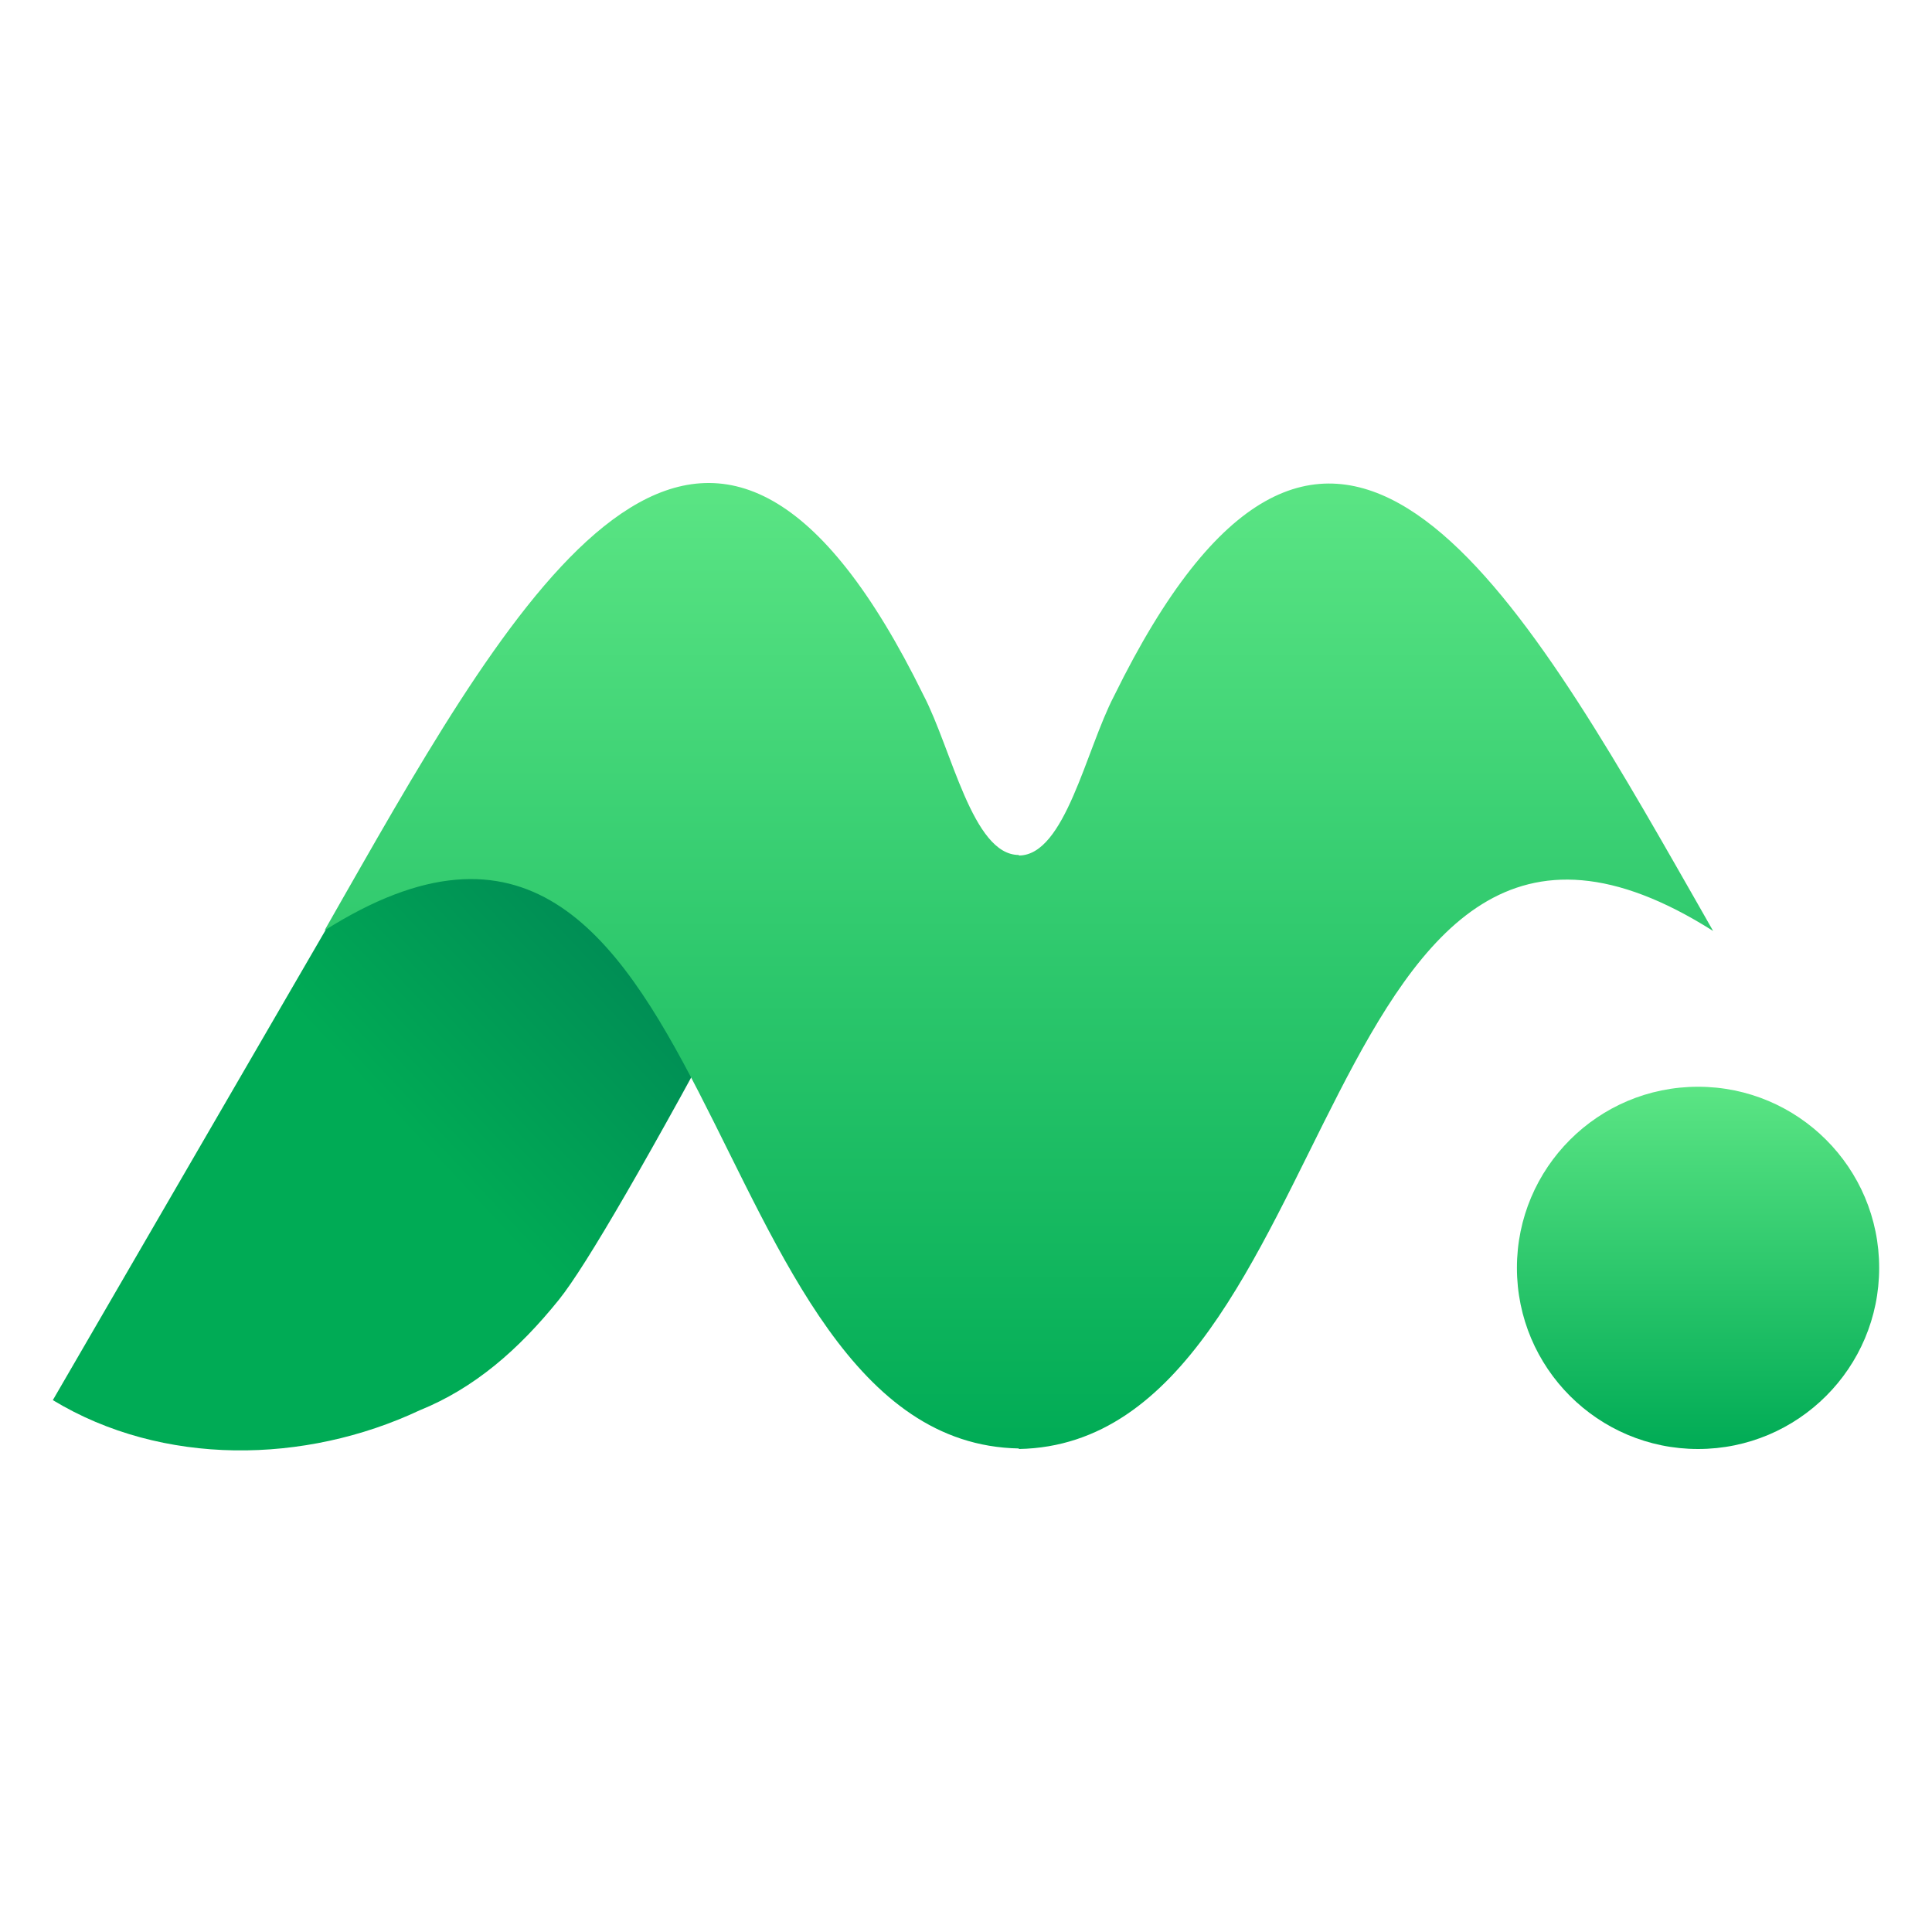
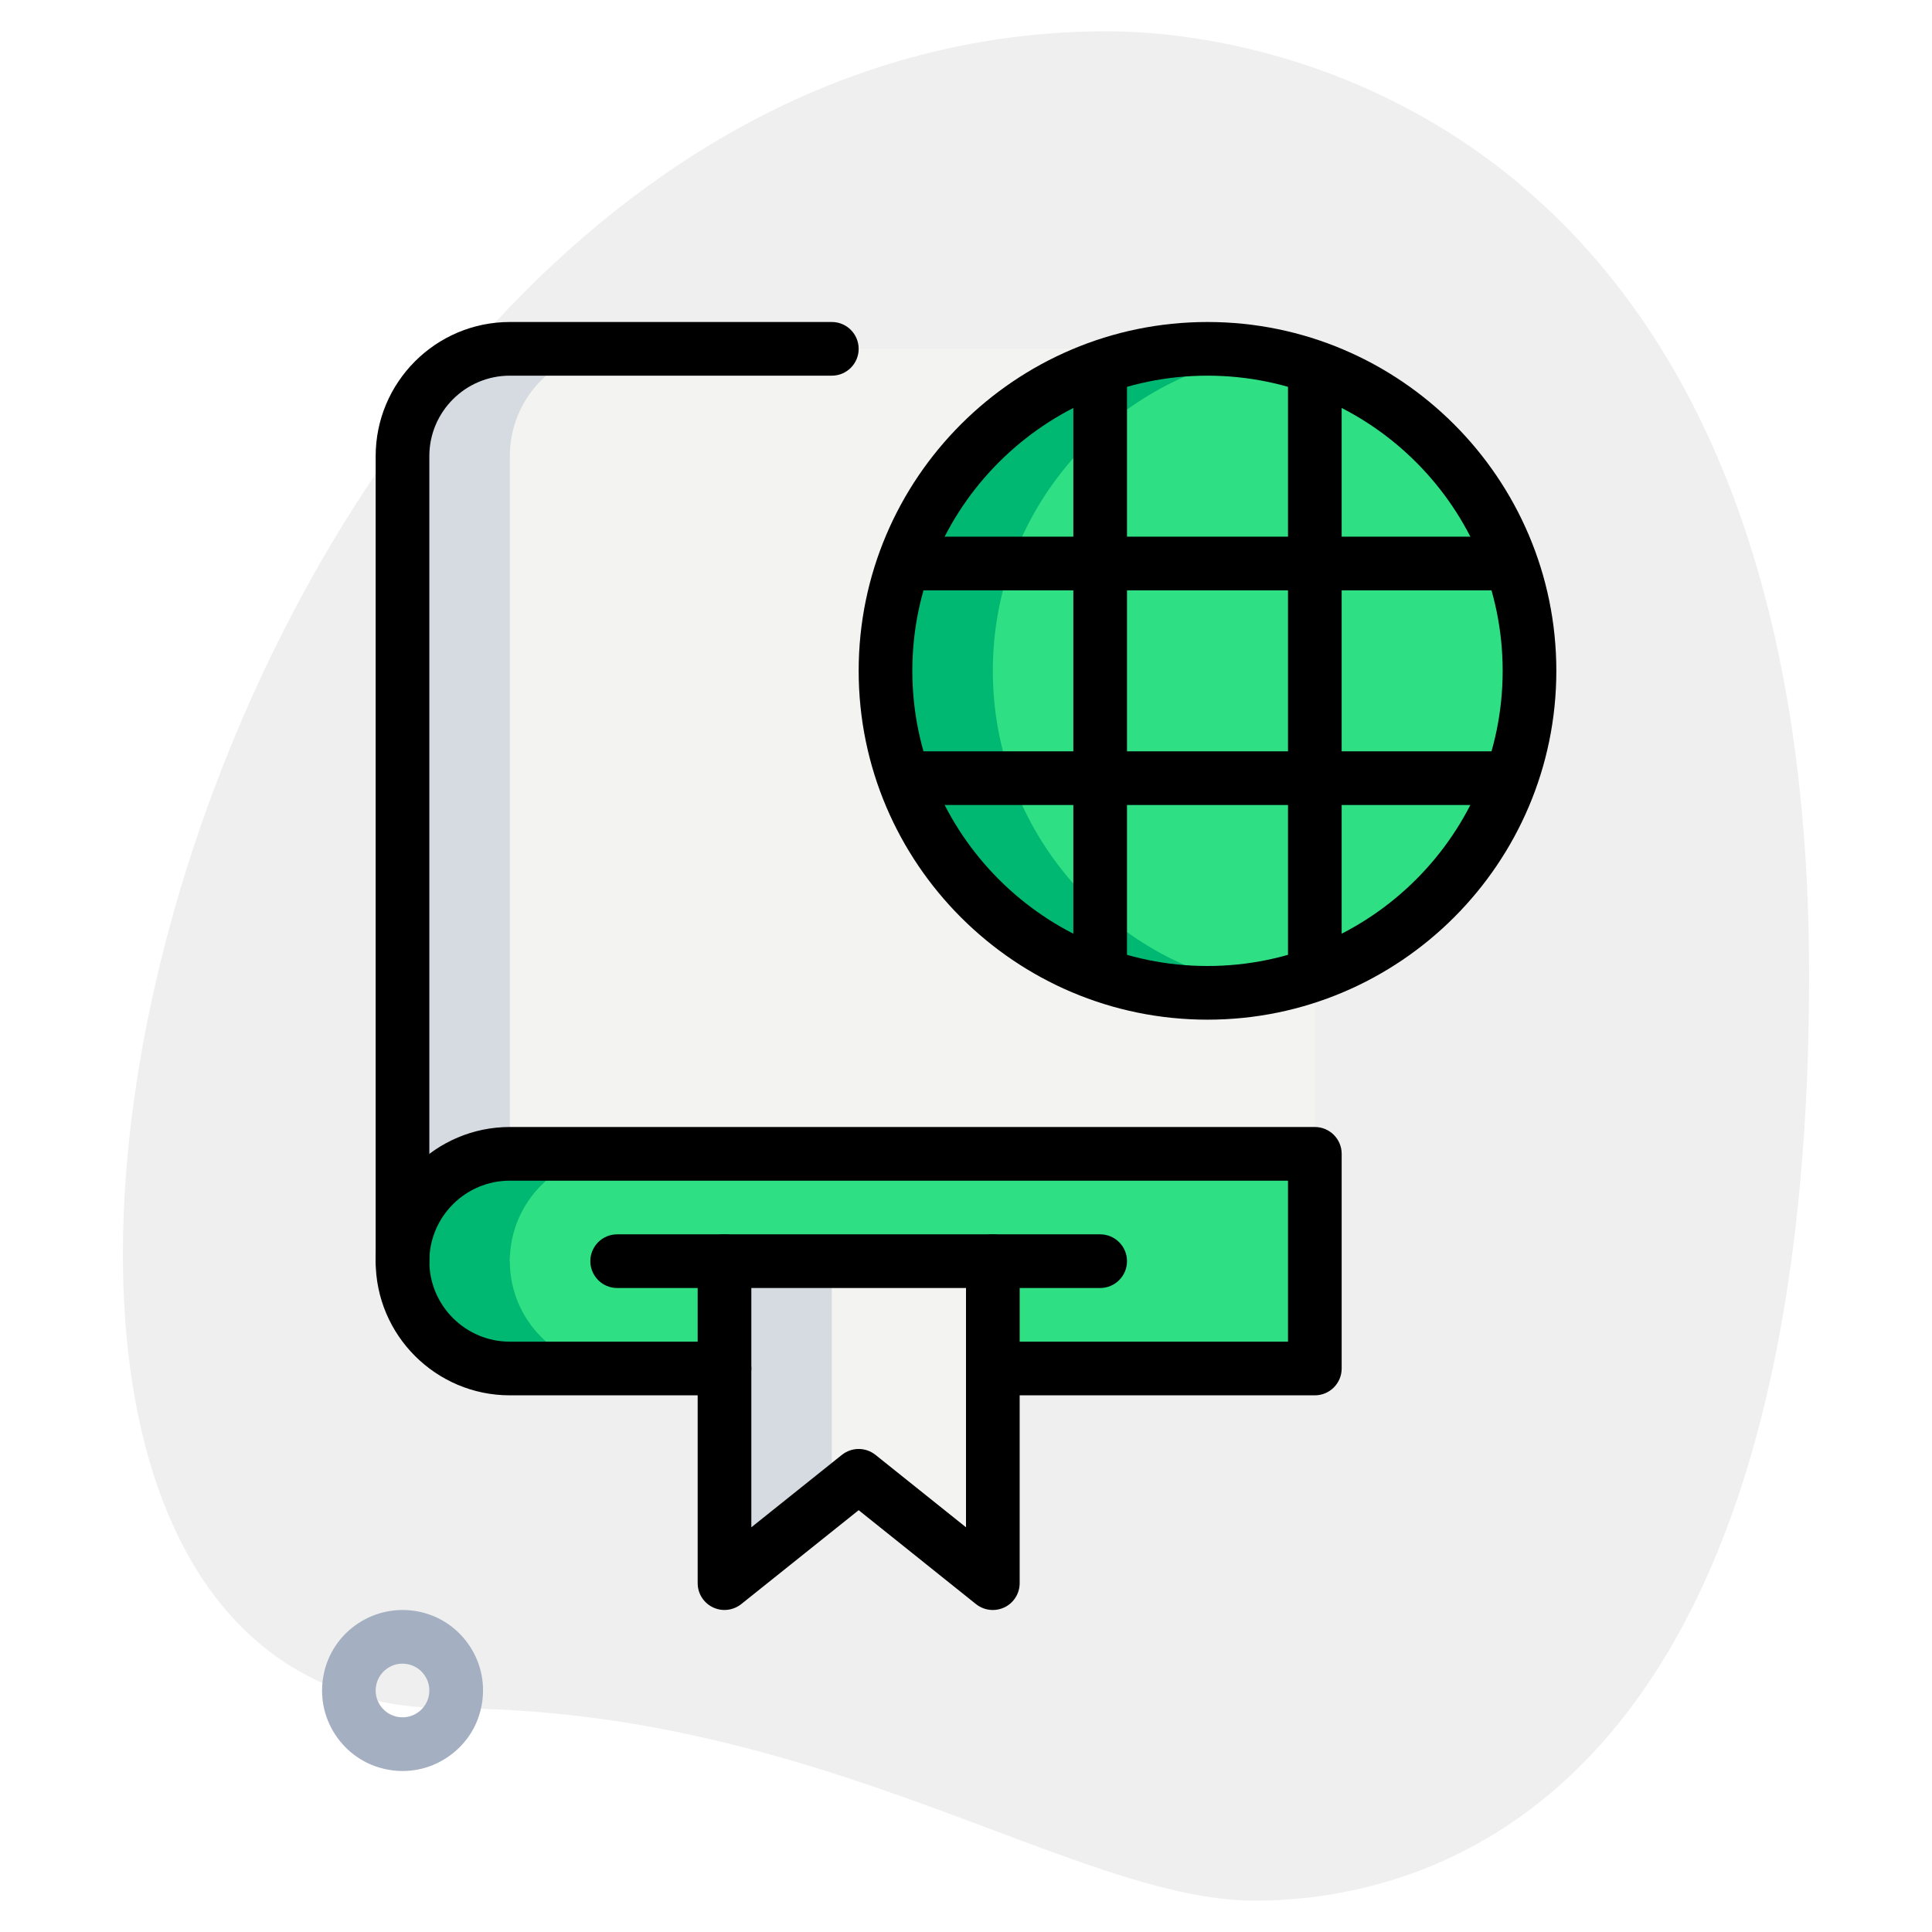
- <svg xmlns="http://www.w3.org/2000/svg" height="512" viewBox="0 0 512 512" width="512">
-   <linearGradient id="a" x1="100%" x2="50%" y1="5.663%" y2="50%">
-     <stop offset="0" stop-color="#007b55" />
-     <stop offset="1" stop-color="#00ab55" />
-   </linearGradient>
-   <linearGradient id="b" x1="50%" x2="50%" y1="0%" y2="100%">
-     <stop offset="0" stop-color="#5be584" />
-     <stop offset="1" stop-color="#00ab55" />
-   </linearGradient>
-   <g fill="none" fill-rule="evenodd" transform="translate(14 128)">
-     <path d="m92.807 83.107c44.289 22.889 46.308 23.935 46.401 23.98.012.009.642.333 44.793 23.153-26.072 48.54-42.693 77.266-49.868 86.179-10.759 13.37-22.495 23.493-36.93 29.334-30.346 14.262-68.07 14.929-97.202-2.704z" fill="url(#a)" />
-     <g fill="url(#b)">
-       <path d="m430.31 101.726c-46.271-80.956-94.1-157.228-149.043-45.344-7.516 14.383-12.995 42.337-25.267 42.337v-.142c-12.272 0-17.749-27.953-25.265-42.337-54.945-111.885-102.774-35.612-149.045 45.344-3.482 6.105-6.827 11.932-9.69 16.996 106.038-67.127 97.11 135.666 184 137.278v.142c86.891-1.611 77.962-204.405 184-137.28-2.861-5.062-6.206-10.889-9.69-16.994" />
-       <path d="m436 256c26.509 0 48-21.491 48-48s-21.491-48-48-48-48 21.491-48 48 21.491 48 48 48" />
-     </g>
-   </g>
+ <svg xmlns="http://www.w3.org/2000/svg" id="_x31_px" height="512" viewBox="0 0 36 36" width="512">
+   <path d="m8.377 31.833c6.917 0 11.667 3.583 15 3.583s10.333-1.916 10.333-17.249-9.417-17.584-13.083-17.584c-17.167 0-24.5 31.25-12.25 31.25z" fill="#efefef" />
+   <path d="m7.503 33c-.077 0-.154-.006-.231-.018-.396-.061-.744-.272-.981-.596-.236-.323-.333-.719-.272-1.115s.272-.745.596-.981c.323-.237.723-.332 1.115-.273.396.061.744.272.981.596.236.323.333.719.272 1.115s-.272.745-.596.981c-.26.191-.568.291-.884.291zm-.004-2c-.105 0-.208.033-.295.097-.107.079-.178.195-.198.327-.021.132.012.264.091.372.079.107.195.178.327.198s.264-.012.372-.091c.107-.079.178-.195.198-.327.021-.132-.012-.264-.091-.372-.079-.107-.195-.178-.327-.198-.025-.004-.052-.006-.077-.006z" fill="#a4afc1" />
+   <path d="m7.5 23.5h17v-15c0-1.105-.895-2-2-2h-6-7c-1.105 0-2 .895-2 2z" fill="#f3f3f1" />
+   <path d="m18.5 25.5h6v-4h-15c-1.105 0-2 .895-2 2 0 1.105.895 2 2 2h4z" fill="#2fdf84" />
+   <path d="m13.5 23.5v6l2.5-2 2.5 2v-6z" fill="#f3f3f1" />
+   <circle cx="22.5" cy="12.5" fill="#2fdf84" r="6" />
+   <path d="m18.5 12.5c0-2.972 2.163-5.433 5-5.91-.326-.055-.659-.09-1-.09-3.314 0-6 2.686-6 6s2.686 6 6 6c.341 0 .674-.035 1-.09-2.837-.477-5-2.938-5-5.91z" fill="#00b871" />
+   <path d="m11.5 6.5h-2c-1.105 0-2 .895-2 2v15h2v-15c0-1.105.895-2 2-2z" fill="#d5dbe1" />
+   <path d="m9.5 23.5c0-1.105.895-2 2-2h-2c-1.105 0-2 .895-2 2s.895 2 2 2h2c-1.105 0-2-.895-2-2z" fill="#00b871" />
+   <path d="m15.5 23.5h-2v6l2-1.6z" fill="#d5dbe1" />
+   <path d="m22.5 19c-3.584 0-6.5-2.916-6.5-6.5s2.916-6.5 6.5-6.5 6.5 2.916 6.5 6.5-2.916 6.5-6.5 6.5zm0-12c-3.032 0-5.5 2.467-5.5 5.5s2.468 5.5 5.5 5.5 5.5-2.467 5.5-5.5-2.468-5.5-5.5-5.5z" />
+   <path d="m20 6.85h1v11.3h-1z" />
+   <path d="m24 6.85h1v11.3h-1z" />
+   <path d="m16.85 10h11.301v1h-11.301z" />
+   <path d="m16.85 14h11.301v1h-11.301z" />
+   <path d="m7.5 24c-.276 0-.5-.224-.5-.5v-15c0-1.378 1.121-2.5 2.5-2.5h6c.276 0 .5.224.5.5s-.224.5-.5.5h-6c-.827 0-1.5.673-1.5 1.5v15c0 .276-.224.5-.5.5z" />
+   <path d="m24.5 26h-6c-.276 0-.5-.224-.5-.5s.224-.5.5-.5h5.5v-3h-14.5c-.827 0-1.5.673-1.5 1.5s.673 1.5 1.5 1.5h4c.276 0 .5.224.5.5s-.224.5-.5.5h-4c-1.379 0-2.5-1.122-2.5-2.5s1.121-2.5 2.5-2.5h15c.276 0 .5.224.5.5v4c0 .276-.224.5-.5.5z" />
+   <path d="m18.5 30c-.111 0-.222-.037-.313-.109l-2.187-1.751-2.188 1.75c-.151.119-.354.144-.529.06-.173-.083-.283-.258-.283-.45v-6c0-.276.224-.5.5-.5s.5.224.5.5v4.959l1.688-1.35c.184-.146.441-.146.625 0l1.687 1.35v-4.959c0-.276.224-.5.5-.5s.5.224.5.5v6c0 .192-.11.367-.283.451-.07.033-.144.049-.217.049z" />
+   <path d="m20.5 24h-9c-.276 0-.5-.224-.5-.5s.224-.5.5-.5h9c.276 0 .5.224.5.5s-.224.5-.5.5z" />
</svg>
